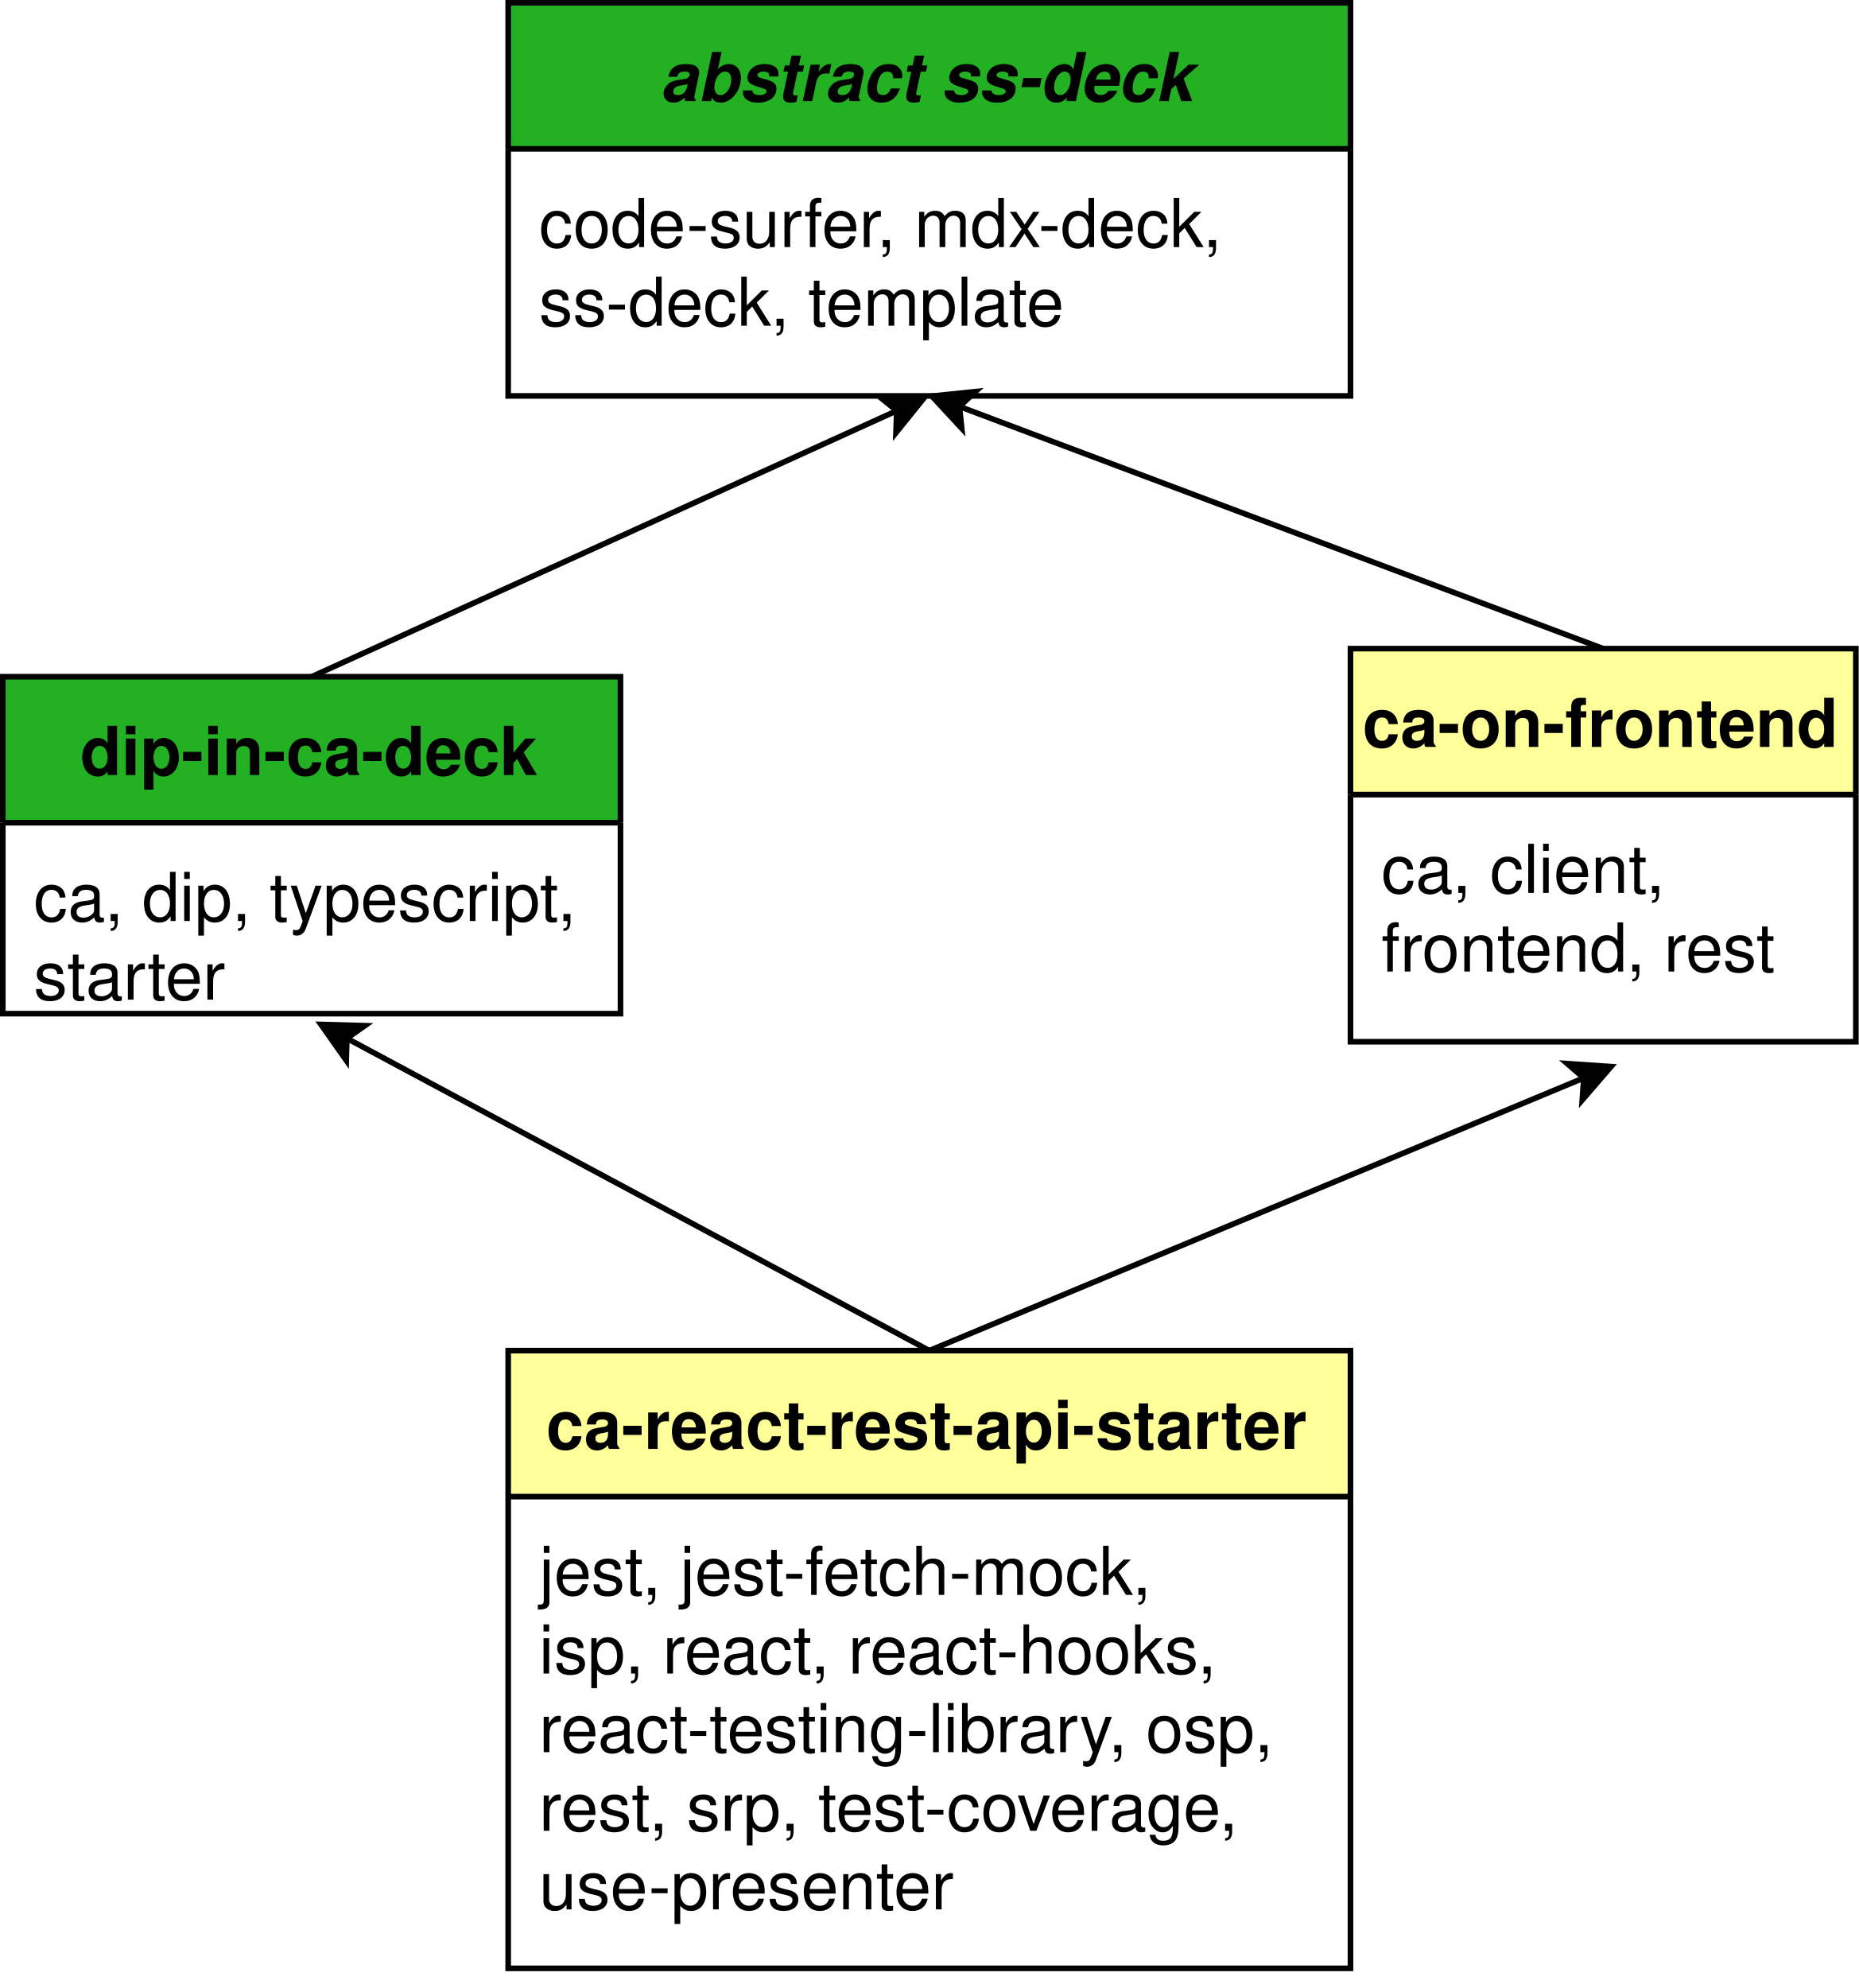
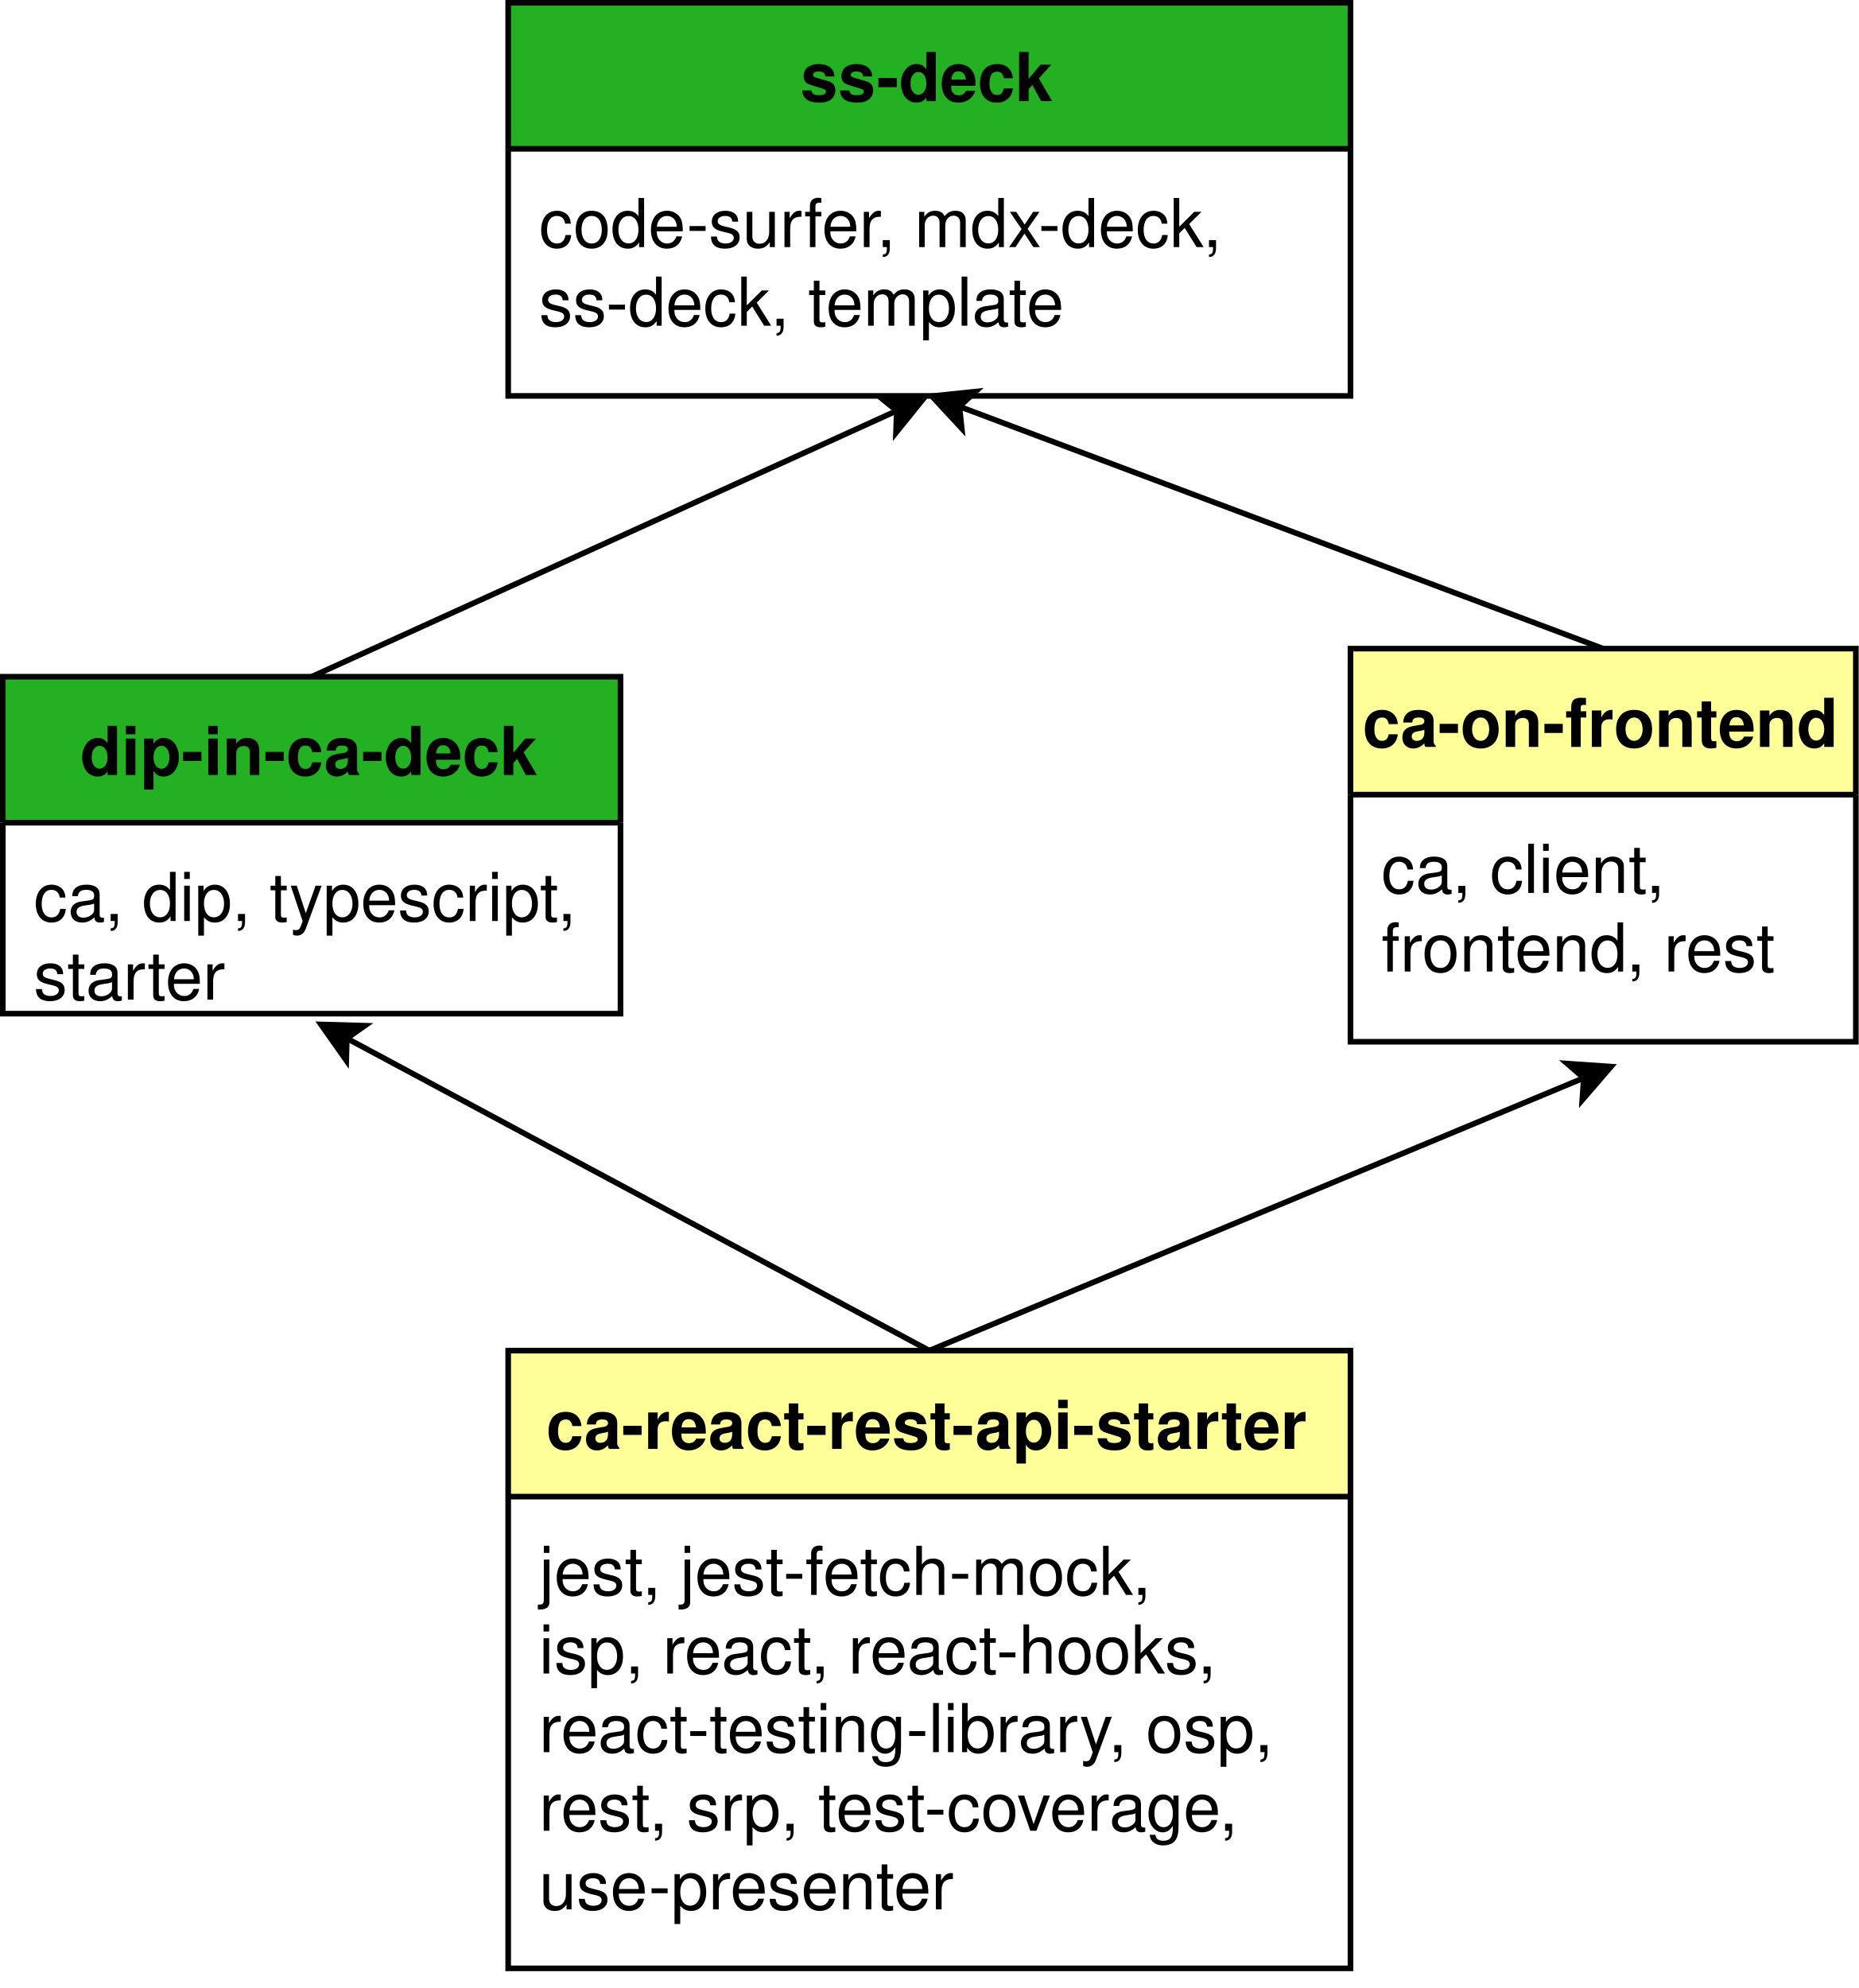
- <svg xmlns="http://www.w3.org/2000/svg" version="1.1" width="331px" height="354px" viewBox="-0.5 -0.5 331 354" content="&lt;mxfile host=&quot;Electron&quot; modified=&quot;2020-06-14T04:51:52.411Z&quot; agent=&quot;5.0 (Windows NT 10.0; Win64; x64) AppleWebKit/537.36 (KHTML, like Gecko) draw.io/13.2.2 Chrome/83.0.41.100 Electron/9.0.3 Safari/537.36&quot; etag=&quot;ra-AwMcw1U9l4I7MoNpH&quot; version=&quot;13.2.2&quot; type=&quot;device&quot;&gt;&lt;diagram name=&quot;Page-1&quot; id=&quot;b5b7bab2-c9e2-2cf4-8b2a-24fd1a2a6d21&quot;&gt;7Zlbb+I4FMc/DY9BuXHJYwmdrjQdqZo+7HZfRm5iiLdOHNmmQD/9Hid2rhQoCzPdEahS42P7OD7nd/5xYOCF6eaOozz5xmJMB64dbwbefOC6jj0dwz9l2ZaWqa0NS05iPag2PJI3bGZq64rEWLQGSsaoJHnbGLEsw5Fs2RDnbN0etmC0vWqOlrhneIwQ7Vv/JLFM9C7cSW3/A5NlYlZ2xkHZ84yilyVnq0yvN3C9RfEpu1NkfOmNigTFbN0webcDL+SMyfIq3YSYqtiasJXzvrzTW903x5k8ZsJX++3H5PtcvFrk72V2d/v0dbuxpqWXV0RX2GyjuFm5NQHCWXyj4gytiCIhSDTwZolMKRgcuITl+fYvaNjDEURNG55U79AOqhFzRYxdtbbN1gPmJMUSc2PcEKk96tZTo6f2pBrGUT8cOkKCrXiE98RAb1kivsRyzzhNBI5bQOlg32EGO+BbGLCuMRrp3CcNgoyNY4okeW1jiDTNy8pdtcIDI7Az19aVZzm2dqQLbzS22z7KjetpTTC6nkYdR07HURmZniO4aOy7NhXcfYBBxzkvhCBAbQj93whCk5tPQqHndNjxT4TQs4NhMGn58if+0La9oPr8XCr9M1B5AkJNklscH2D4dPSCY9Fzf1P0Oo68yU/Wv9FZ9c8PWvpnD4PA/fz6Nz4WQu9TQegEHXaC0akQBvCgqrXO+DF+/V+pheMeoBGyWGYtOMskoNnDVaxJSlEGrdkChjzqHkVqlBAa36MtW6lMCAmnaNOaJYyTNxiPDNbQzaV+Z3AV1gtCacgo48U63hf4QCyaMx+VR40jxwLmPhgcnY7pG9q0Bt4jIbUhYpSiXJDn6r5TCDHJZkxKlh6i/RVziTd78TRpn3T4meq8N/ANduDblagmqa3sfzTVkx2pHrihegGjRO1TXQMPSjQhHRUAYVFLQvZQgEDIIpOcvWCTuoyVbDSyqU2IkmUGTYoXapqKJIGXtRttlixXznIUkWx5X4yZ+7Xlu46QMjGYu6CFZCYkjnGm8swkkqhMqrr/XFVMEcLRDP4gqKGSu9FcbWg0c+o2/KnhXIYsg70gUqQcAzFrtetdMOwtpcOEaCLc8VFA+P6FgAh6QMQkt0hmgQTEGErtV9W+681s1/sf177jdZ8ddi/VjrMj190XvbPl2izWq/7QHdzYkPeyzuU2xyLiJO+oQZExOD9cJWCvBARHg/K+BOzkwruUBpiTf4ML9KxCEKkTjBAfEgLvKgQdIai+IjT5nuwQgl2H2IudAswpuykELMaWWPGFKnClAmm80XlvaYCojbbEaQ7Ha3xVhP2KUNXXf5KEXYRc7FjQVwQ4D3AMimCpY6CFcmK99zy4vh2cKAzVN7OH0u50v8I9W977wvBPcepX5a6urAWWUWKlrCsMROTmLaF4bFSXVsLYi2gPLjsk+IP6tSh55kjdu5rDtJ/GWLO+4OaAom4kUrWufvxpjV4JbOUwBZJyPakc0qWLydL047IEzfq3svKLjfoHSe/2Xw==&lt;/diagram&gt;&lt;/mxfile&gt;" style="background-color: rgb(255, 255, 255);">
+ <svg xmlns="http://www.w3.org/2000/svg" version="1.1" width="331px" height="354px" viewBox="-0.5 -0.5 331 354" content="&lt;mxfile host=&quot;Electron&quot; modified=&quot;2020-06-14T07:29:12.112Z&quot; agent=&quot;5.0 (Windows NT 10.0; Win64; x64) AppleWebKit/537.36 (KHTML, like Gecko) draw.io/13.2.2 Chrome/83.0.41.100 Electron/9.0.3 Safari/537.36&quot; etag=&quot;vLl6RJMibS0tlzGtnIky&quot; version=&quot;13.2.2&quot; type=&quot;device&quot;&gt;&lt;diagram name=&quot;Page-1&quot; id=&quot;b5b7bab2-c9e2-2cf4-8b2a-24fd1a2a6d21&quot;&gt;7Zlbc5s6EIB/DY94uNkOj7Gd5sw0nck0D6fpS0cB2ehEIEaSYzu//qxA4urYjmu3accMD2i1WqHdbxcBlj9N17cc5ckXFmNqeU68tvyZ5Xlu4HmWOp14U0qujGDBSayVasEDecVa6GjpksRYtBQlY1SSvC2MWJbhSLZkiHO2aqvNGW3PmqMF7gkeIkT70n9JLBOzinEt/weTRWJmdkdh2fOEoucFZ8tMz2d5/rw4yu4UGVt6oSJBMVs1RP6N5U85Y7K8StdTTJVvjdvKcZ/e6K3um+NMHjLgs/P6Y/x1Jl5s8n2R3d48ft6s7avSyguiS2yWUdys3BgH4Sy+Vn6GVkSRECSy/EkiUwoCFy5her75Bg1nMASvacGj6h04YaUxU8Q4VWvTbN1jTlIsMTfCNZHaom49NnpqS6phDPXdoT0k2JJHeIcP9JIl4gssd+hpInDcAko7+xYzWAHfgMKqxmioY580CDIyjimS5KWNIdI0Lypz1Qz3jMDKPEdnnu062pBOvOHIadsoF66HNcHoWhp2DLkdQ6VneobgorHuWlRw9w4GXfe0EDqjDoTBXwShic0HodB3O+wER0LoO+EgHLdsBeNg4Dh+WB2/lsrgBFQegVCT5BbHexg+Hr3wUPS8vxS9jiF//Ivr3/Ck9S8IW/XPGYSh9/Hr3+hQCP0PBaEbdtgJh8dCGMKDqq51xo6xG/zOWjjqARohm2X2nLNMApo9XMWKpBRl0JrMQeVB9yhSo4TQ+A5t2FJFQkjYRZvWJGGcvII+MlhDN5f6ncFTWM8JpVNGGS/m8T/BAb5ojnxQFjWOHAsYe29wdDuiL2jdUrxDQmpBxChFuSBP1X2n4GKSTZiULN1H+wvmEq934mnCPu7wc6Xj3sA33IJvt0Q1SW1F/72hHm8JteVN1QsYJWqd6hp4UEUTwlEBMC1yScgeCuAIWUSSs2dsQpexko1GNLUIUbLIoEnxXA1TniTwsnatxZLlyliOIpIt7gqdWVBLvmoPKRGDsXNalMyExDHOVJyZRBKVQVX3n6uMKVw4nMAJTp2qcjecqQUNJ27dhlOpczllGawFkSLkGIhZqVVvg2FnKu0nRBPhjQ4CIgjOBETYAyImuU0yG0pAjCHVflfue/7E8fw/OPddv/vscHqhdt0tse6+6J0s1mayXvZPPevagbiXeS43ORYRJ3mnGhQRg/3DpQTsLAHhwaC8XQK2cuGfqwaYnX+DCyEu2f9T2V99FzRBHm/J/m0717M9+s3Wupn9LMa2WPK5ymqV+mm81nFvJb6ohY7EaQ57anwpA7vLQJVUP1UHthFytr1AvwzAJoBjFElb7f1slBP7rYfA5ZXgyMJQfY7dF3a3+932ZHHvF4b/iq2+Snd1Zc+xjBI7Zd3CQERuXg0AksalnTD2LNrKZYcEe5C/NiVPHKl7V2OYttPQNfMLbnYl6kYilevqj09LeymwncMQCMple7KvLp2tLF29vyxBs/5BVn7NqP9C+jf/Aw==&lt;/diagram&gt;&lt;/mxfile&gt;" style="background-color: rgb(255, 255, 255);">
  <defs>
    <clipPath id="mx-clip-244-146-82-44-0">
      <rect x="244" y="146" width="82" height="44" />
    </clipPath>
    <clipPath id="mx-clip-4-151-102-34-0">
      <rect x="4" y="151" width="102" height="34" />
    </clipPath>
    <clipPath id="mx-clip-94-31-142-44-0">
      <rect x="94" y="31" width="142" height="44" />
    </clipPath>
    <clipPath id="mx-clip-94-271-142-84-0">
      <rect x="94" y="271" width="142" height="84" />
    </clipPath>
  </defs>
  <g>
    <path d="M 165 240 L 281.55 191.45" fill="none" stroke="#000000" stroke-miterlimit="10" pointer-events="stroke" />
    <path d="M 286.4 189.43 L 281.28 195.36 L 281.55 191.45 L 278.59 188.89 Z" fill="#000000" stroke="#000000" stroke-miterlimit="10" pointer-events="all" />
    <path d="M 165 240 L 61.27 184.4" fill="none" stroke="#000000" stroke-miterlimit="10" pointer-events="stroke" />
    <path d="M 56.65 181.92 L 64.47 182.14 L 61.27 184.4 L 61.16 188.31 Z" fill="#000000" stroke="#000000" stroke-miterlimit="10" pointer-events="all" />
    <path d="M 55 120 L 159.2 72.64" fill="none" stroke="#000000" stroke-miterlimit="10" pointer-events="stroke" />
    <path d="M 163.98 70.46 L 159.06 76.55 L 159.2 72.64 L 156.16 70.17 Z" fill="#000000" stroke="#000000" stroke-miterlimit="10" pointer-events="all" />
    <path d="M 285 115 L 170.36 71.89" fill="none" stroke="#000000" stroke-miterlimit="10" pointer-events="stroke" />
    <path d="M 165.45 70.04 L 173.23 69.23 L 170.36 71.89 L 170.77 75.78 Z" fill="#000000" stroke="#000000" stroke-miterlimit="10" pointer-events="all" />
    <path d="M 240 141 L 240 115 L 330 115 L 330 141" fill="#ffff99" stroke="#000000" stroke-miterlimit="10" pointer-events="all" />
    <path d="M 240 141 L 240 185 L 330 185 L 330 141" fill="none" stroke="#000000" stroke-miterlimit="10" pointer-events="none" />
    <path d="M 240 141 L 330 141" fill="none" stroke="#000000" stroke-miterlimit="10" pointer-events="none" />
    <g fill="#000000" font-family="Helvetica" font-weight="bold" text-anchor="middle" font-size="12px">
      <text x="284.5" y="132.5">ca-on-frontend</text>
    </g>
    <g fill="#000000" font-family="Helvetica" clip-path="url(#mx-clip-244-146-82-44-0)" font-size="12px">
      <text x="245.5" y="158.5">ca, client,</text>
      <text x="245.5" y="172.5">frontend, rest</text>
    </g>
    <path d="M 0 146 L 0 120 L 110 120 L 110 146" fill="#23b023" stroke="#000000" stroke-miterlimit="10" pointer-events="none" />
    <path d="M 0 146 L 0 180 L 110 180 L 110 146" fill="none" stroke="#000000" stroke-miterlimit="10" pointer-events="none" />
    <path d="M 0 146 L 110 146" fill="none" stroke="#000000" stroke-miterlimit="10" pointer-events="none" />
    <g fill="#000000" font-family="Helvetica" font-weight="bold" text-anchor="middle" font-size="12px">
      <text x="54.5" y="137.5">dip-in-ca-deck</text>
    </g>
    <g fill="#000000" font-family="Helvetica" clip-path="url(#mx-clip-4-151-102-34-0)" font-size="12px">
      <text x="5.5" y="163.5">ca, dip, typescript,</text>
      <text x="5.5" y="177.5">starter</text>
    </g>
    <path d="M 90 26 L 90 0 L 240 0 L 240 26" fill="#23b023" stroke="#000000" stroke-miterlimit="10" pointer-events="none" />
    <path d="M 90 26 L 90 70 L 240 70 L 240 26" fill="none" stroke="#000000" stroke-miterlimit="10" pointer-events="none" />
    <path d="M 90 26 L 240 26" fill="none" stroke="#000000" stroke-miterlimit="10" pointer-events="none" />
-     <g fill="#000000" font-family="Helvetica" font-weight="bold" font-style="italic" text-anchor="middle" font-size="12px">
-       <text x="164.5" y="17.5">abstract ss-deck</text>
+     <g fill="#000000" font-family="Helvetica" font-weight="bold" text-anchor="middle" font-size="12px">
+       <text x="164.5" y="17.5">ss-deck</text>
    </g>
    <g fill="#000000" font-family="Helvetica" clip-path="url(#mx-clip-94-31-142-44-0)" font-size="12px">
      <text x="95.5" y="43.5">code-surfer, mdx-deck,</text>
      <text x="95.5" y="57.5">ss-deck, template</text>
    </g>
    <path d="M 90 266 L 90 240 L 240 240 L 240 266" fill="#ffff99" stroke="#000000" stroke-miterlimit="10" pointer-events="none" />
    <path d="M 90 266 L 90 350 L 240 350 L 240 266" fill="none" stroke="#000000" stroke-miterlimit="10" pointer-events="none" />
    <path d="M 90 266 L 240 266" fill="none" stroke="#000000" stroke-miterlimit="10" pointer-events="none" />
    <g fill="#000000" font-family="Helvetica" font-weight="bold" text-anchor="middle" font-size="12px">
      <text x="164.5" y="257.5">ca-react-rest-api-starter</text>
    </g>
    <g fill="#000000" font-family="Helvetica" clip-path="url(#mx-clip-94-271-142-84-0)" font-size="12px">
      <text x="95.5" y="283.5">jest, jest-fetch-mock,</text>
      <text x="95.5" y="297.5">isp, react, react-hooks,</text>
      <text x="95.5" y="311.5">react-testing-library, osp,</text>
      <text x="95.5" y="325.5">rest, srp, test-coverage,</text>
      <text x="95.5" y="339.5">use-presenter</text>
    </g>
  </g>
</svg>
